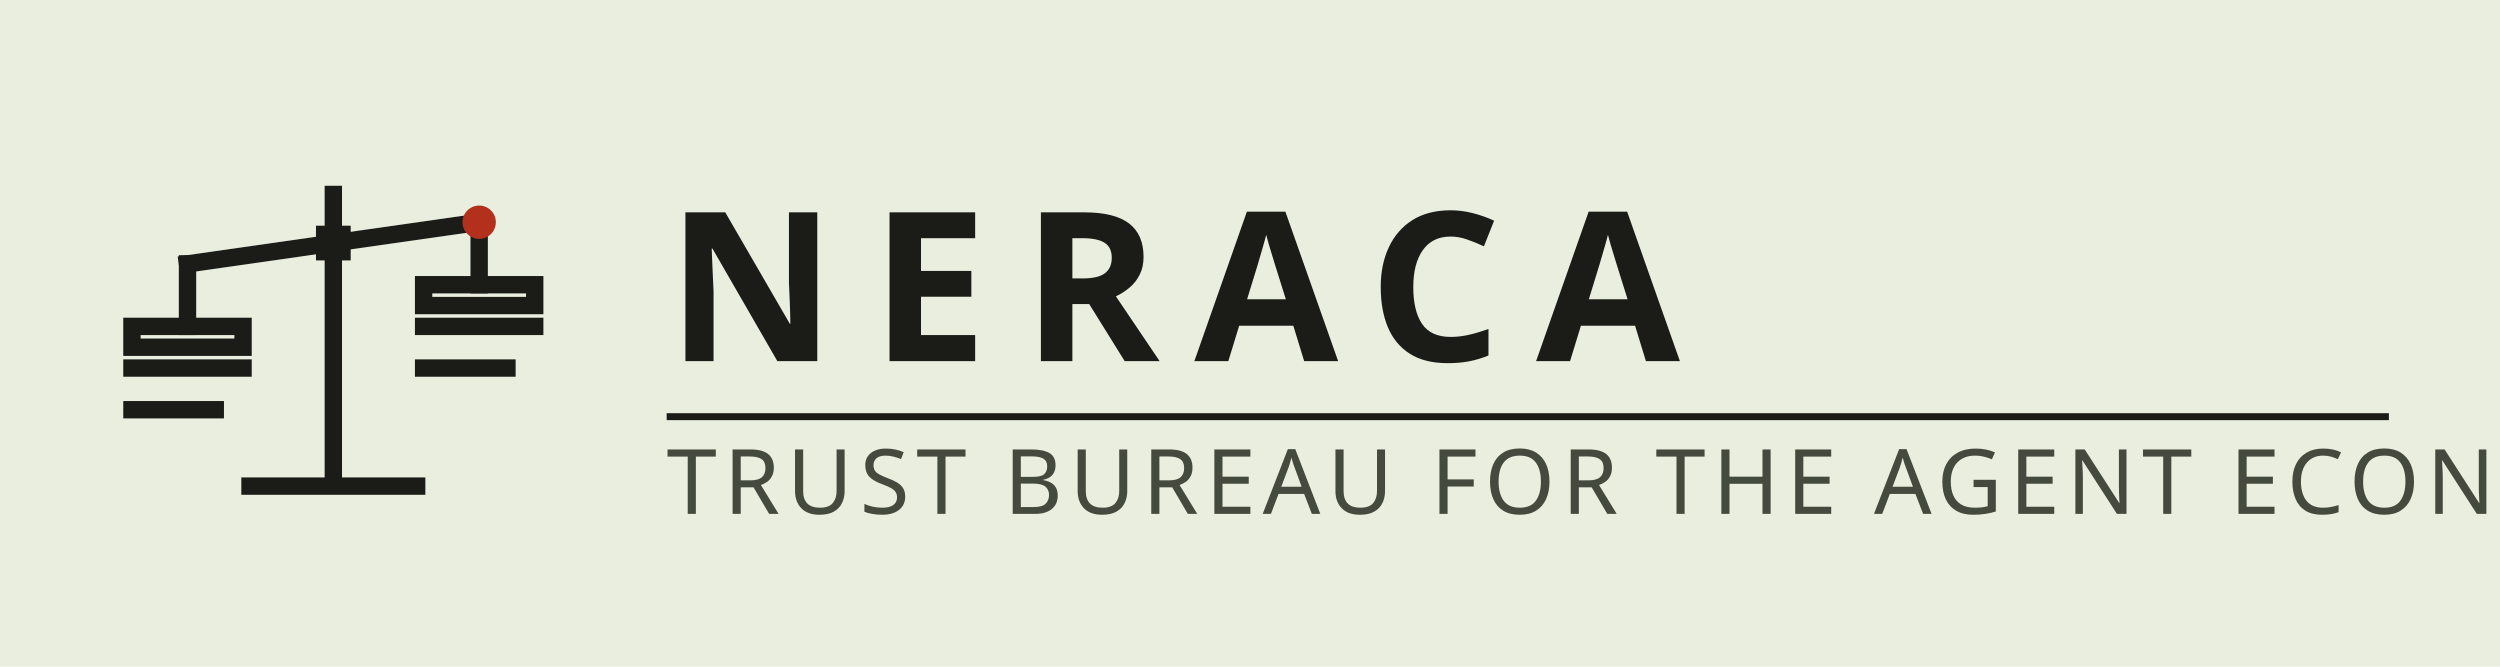
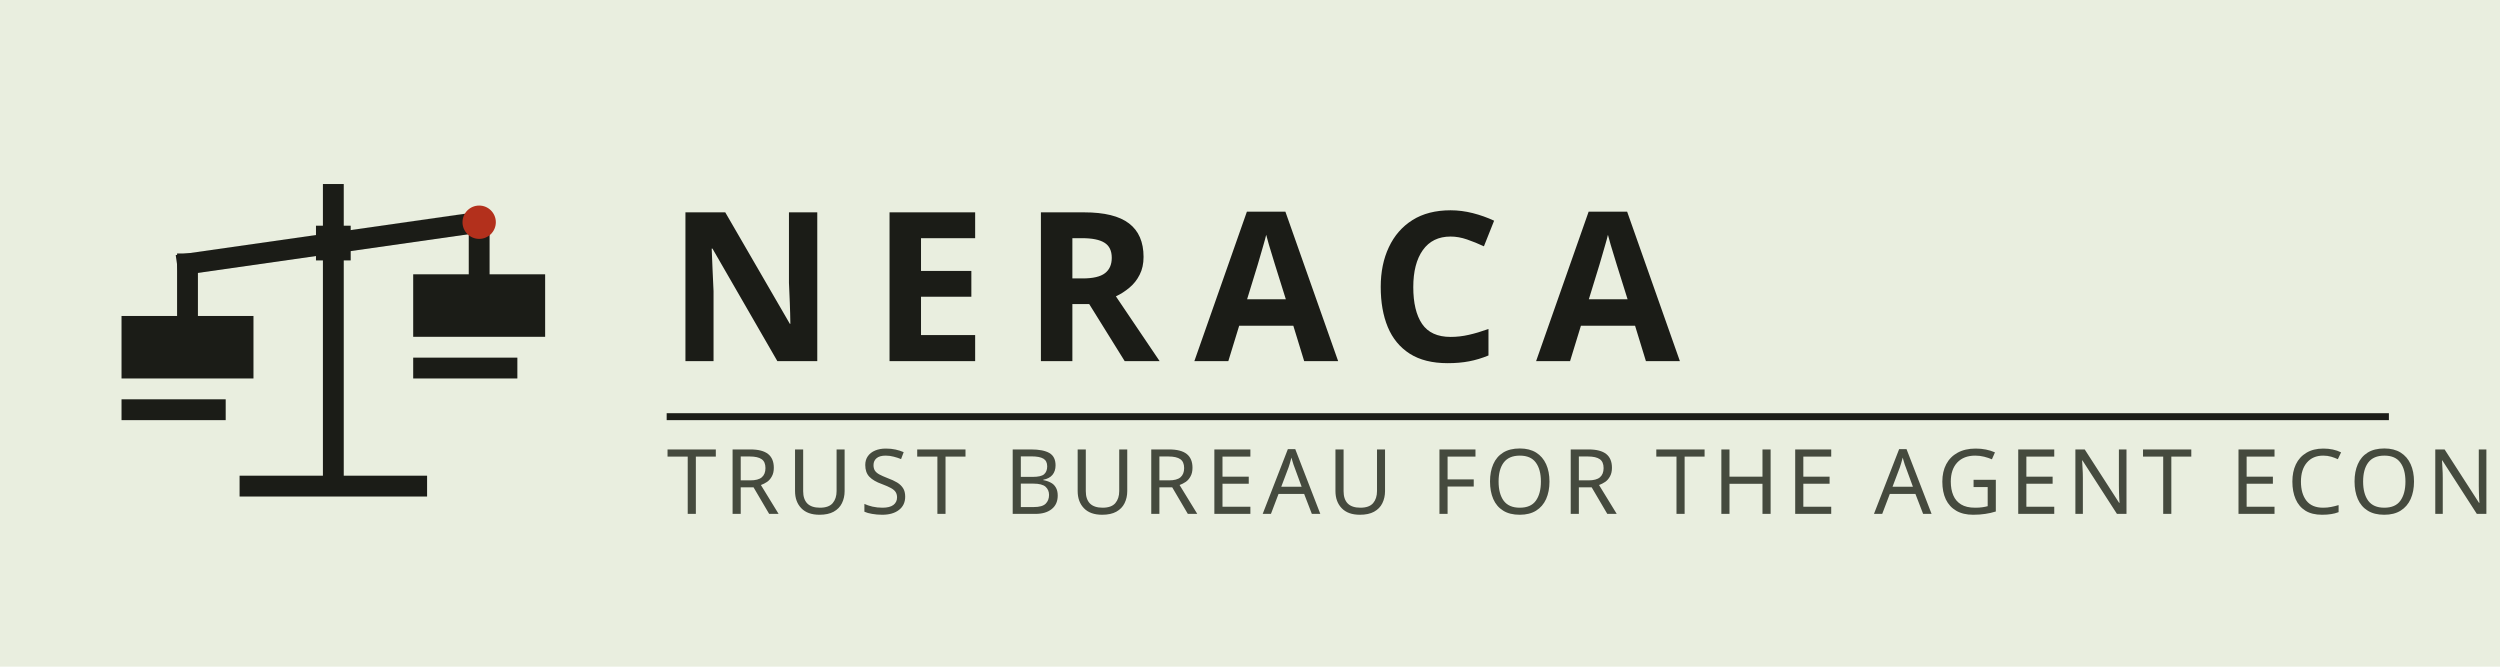
<svg xmlns="http://www.w3.org/2000/svg" viewBox="0 0 360 96" width="360" height="96" role="img" aria-label="NERACA — trust bureau for the agent economy">
  <rect width="360" height="96" fill="#e9eedf" />
  <g transform="translate(16 16)">
-     <g fill="none" stroke="#1b1c17" stroke-width="2.5" stroke-linecap="square">
+     <g fill="none" stroke="#1b1c17" stroke-width="3" stroke-linecap="square">
      <path d="M32 12v40M20 54h24" />
      <path d="M11 22l42-6" />
      <path d="M11 22v9M53 16v9" />
      <g fill="none">
        <path d="M3 31h16v3H3zM3 37h16M3 43h12" />
        <path d="M45 25h16v3H45zM45 31h16M45 37h12" />
      </g>
    </g>
    <rect x="29.5" y="16.5" width="5" height="5" fill="#1b1c17" />
    <circle cx="53" cy="16" r="2.4" fill="#b3301c" />
  </g>
  <text x="96" y="52" font-family="'Source Sans 3', system-ui, sans-serif" font-size="30" font-weight="600" letter-spacing="5" fill="#1b1c17">NERACA</text>
  <text x="96" y="74" font-family="'Source Sans 3', system-ui, sans-serif" font-size="13" letter-spacing="1" fill="#454a3e">TRUST BUREAU FOR THE AGENT ECONOMY</text>
  <path d="M96 60h248" stroke="#1b1c17" stroke-width="1" />
</svg>
